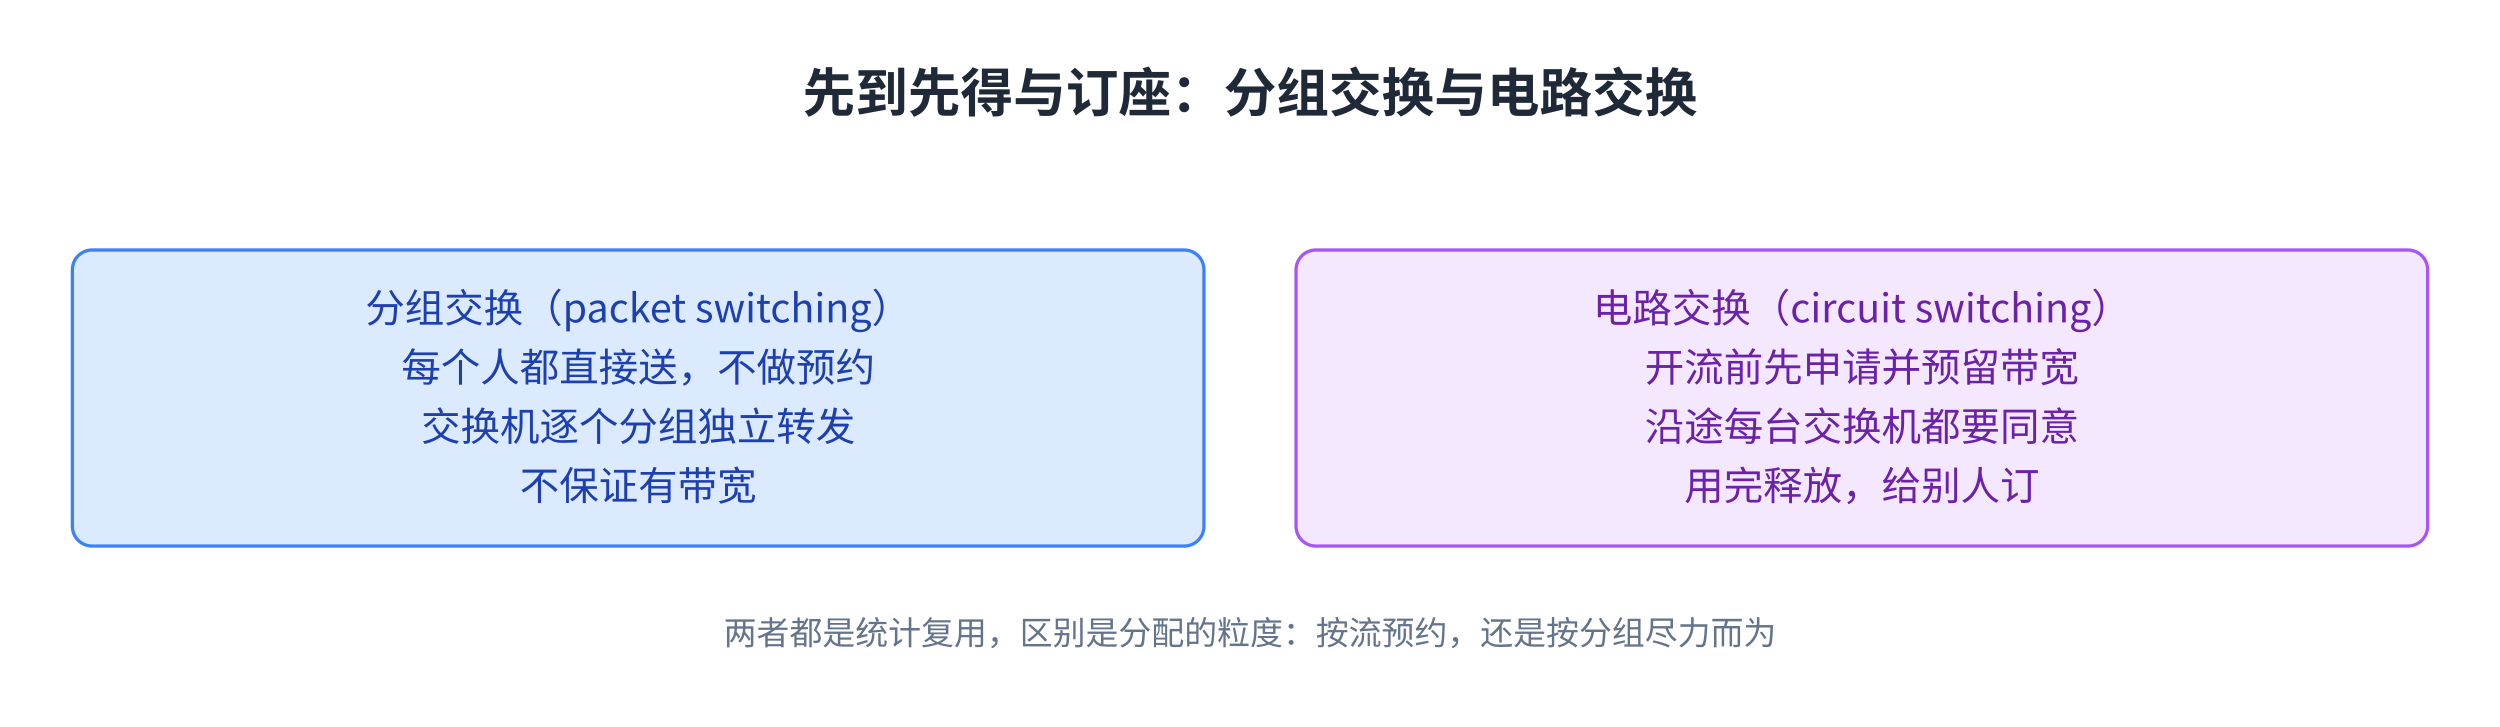
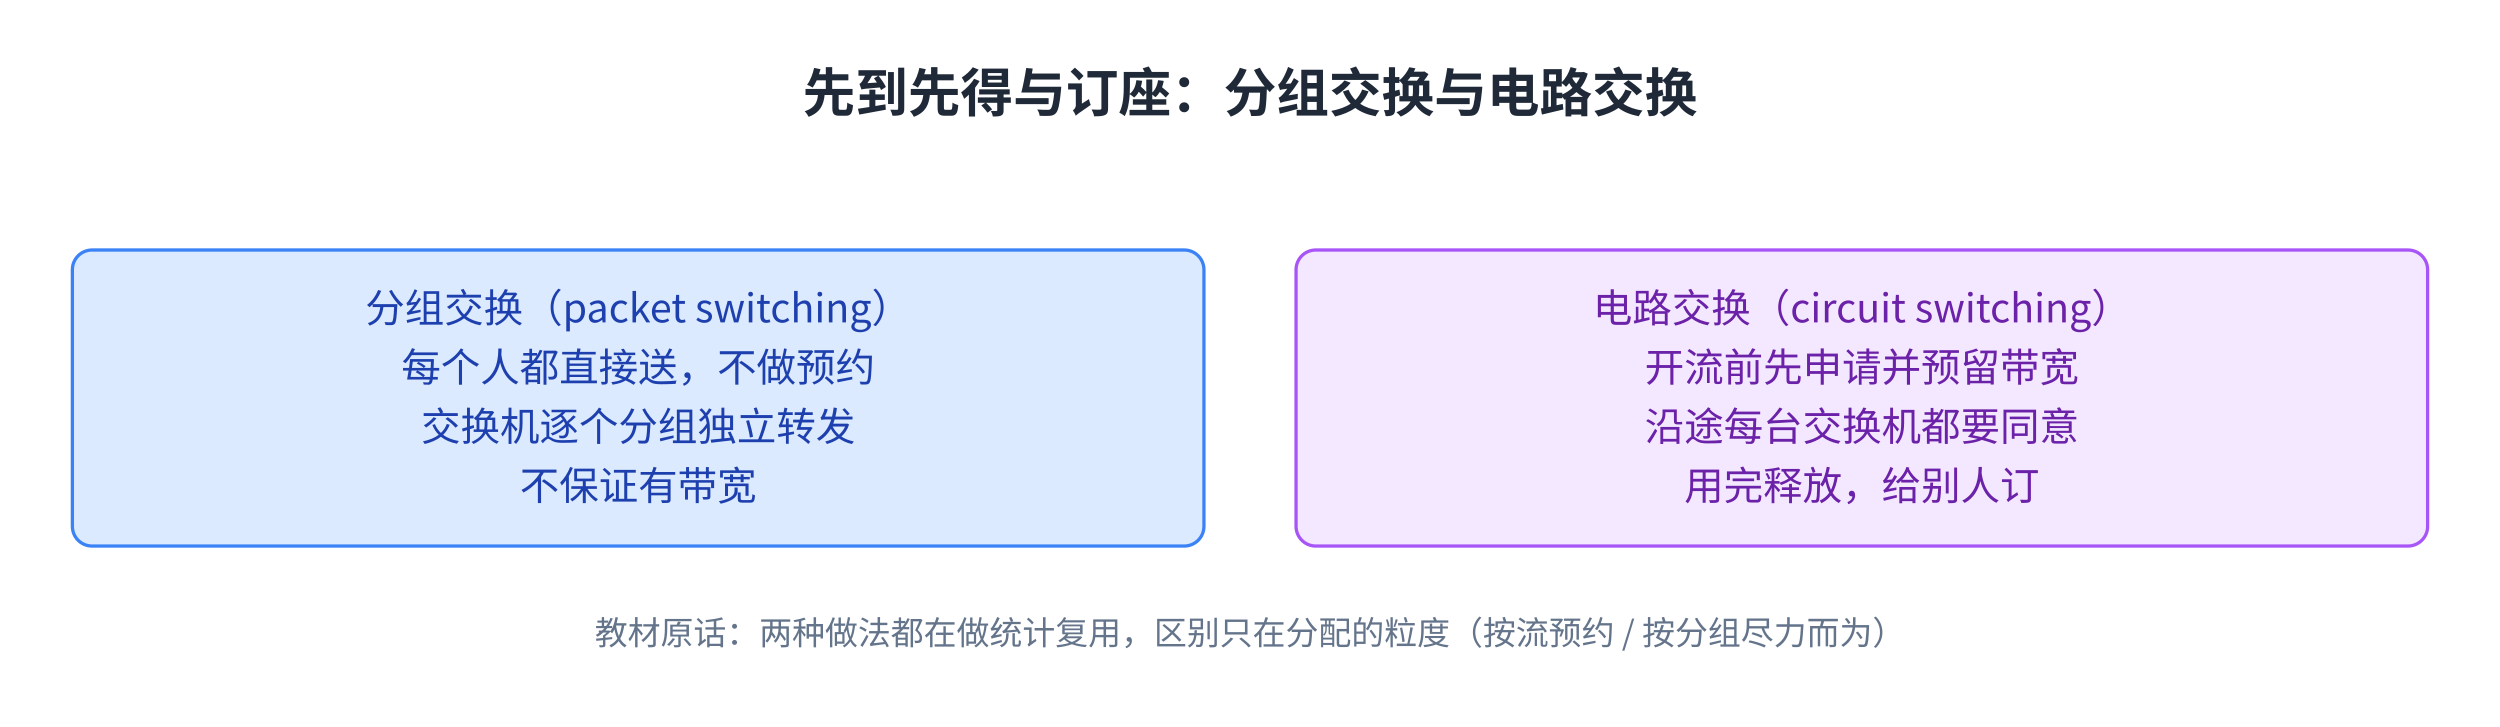
<svg xmlns="http://www.w3.org/2000/svg" viewBox="0 0 760 221" width="760" height="221" role="img" aria-labelledby="fig-sharing-4-title fig-sharing-4-desc">
  <defs>
    <style>
      text { font-family: 'PingFang SC', 'Microsoft YaHei', 'Noto Sans CJK SC', system-ui, sans-serif; }
    </style>
  </defs>
  <rect x="0" y="0" width="760" height="221" fill="#ffffff" />
  <text x="380" y="34" font-size="16" font-weight="600" fill="#1f2937" text-anchor="middle">先到先得与订座：分组交换与电路交换</text>
  <rect x="22" y="76" width="344" height="90" rx="6" fill="#dbeafe" stroke="#3b82f6" />
  <text x="194" y="98" font-size="12" fill="#1e40af" text-anchor="middle">分组交换（packet switching）</text>
  <text x="194" y="116" font-size="12" fill="#1e40af" text-anchor="middle">每个人都直接送，不做预约</text>
  <text x="194" y="134" font-size="12" fill="#1e40af" text-anchor="middle">交换机逐个分组独立转发</text>
  <text x="194" y="152" font-size="12" fill="#1e40af" text-anchor="middle">不保证有带宽</text>
  <rect x="394" y="76" width="344" height="90" rx="6" fill="#f3e8ff" stroke="#a855f7" />
  <text x="566" y="98" font-size="12" fill="#6b21a8" text-anchor="middle">电路交换（circuit switching）</text>
  <text x="566" y="116" font-size="12" fill="#6b21a8" text-anchor="middle">开流前先申请并预留带宽</text>
  <text x="566" y="134" font-size="12" fill="#6b21a8" text-anchor="middle">沿途每台交换机都要同意</text>
  <text x="566" y="152" font-size="12" fill="#6b21a8" text-anchor="middle">用完释放，给别人订</text>
-   <text x="380" y="196" font-size="10" fill="#64748b" text-anchor="middle">两者都是统计复用，区别是分配的粒度：按流预约，还是按分组尽力而为</text>
+   <text x="380" y="196" font-size="10" fill="#64748b" text-anchor="middle">教材原话：两种做法都在做统计复用，区别只在分配的粒度（按流预约 / 按分组尽力而为）</text>
</svg>
